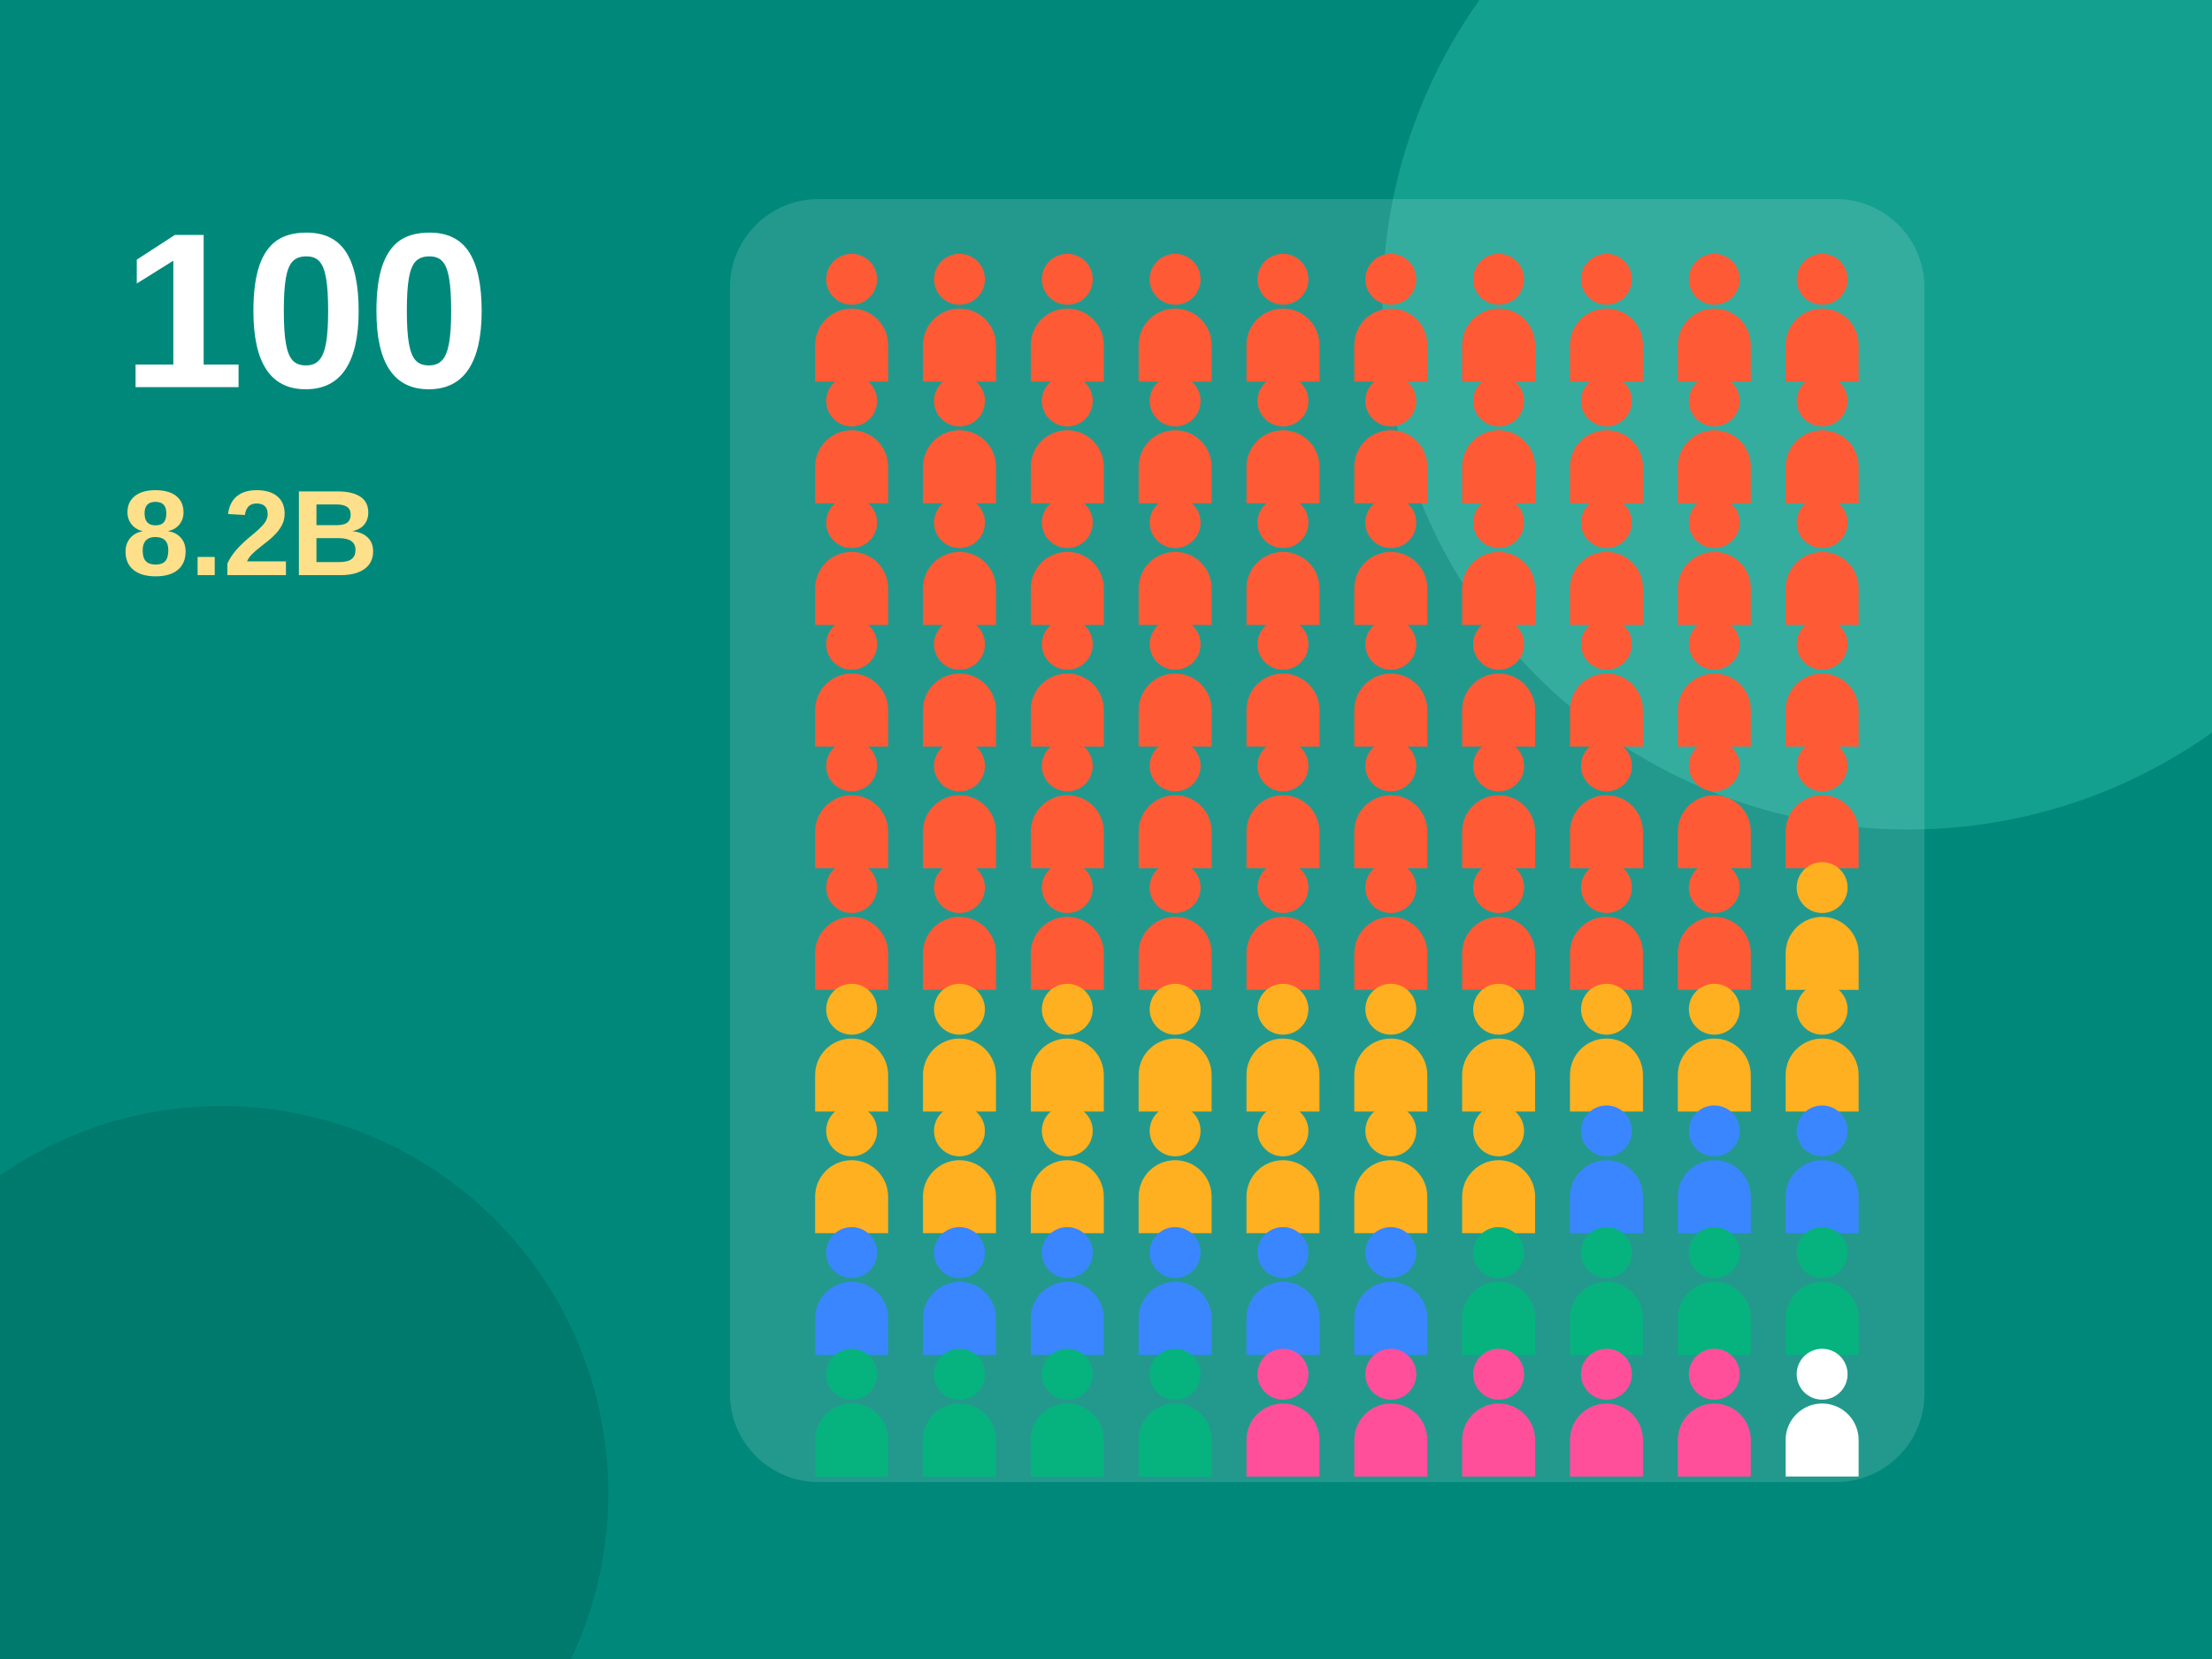
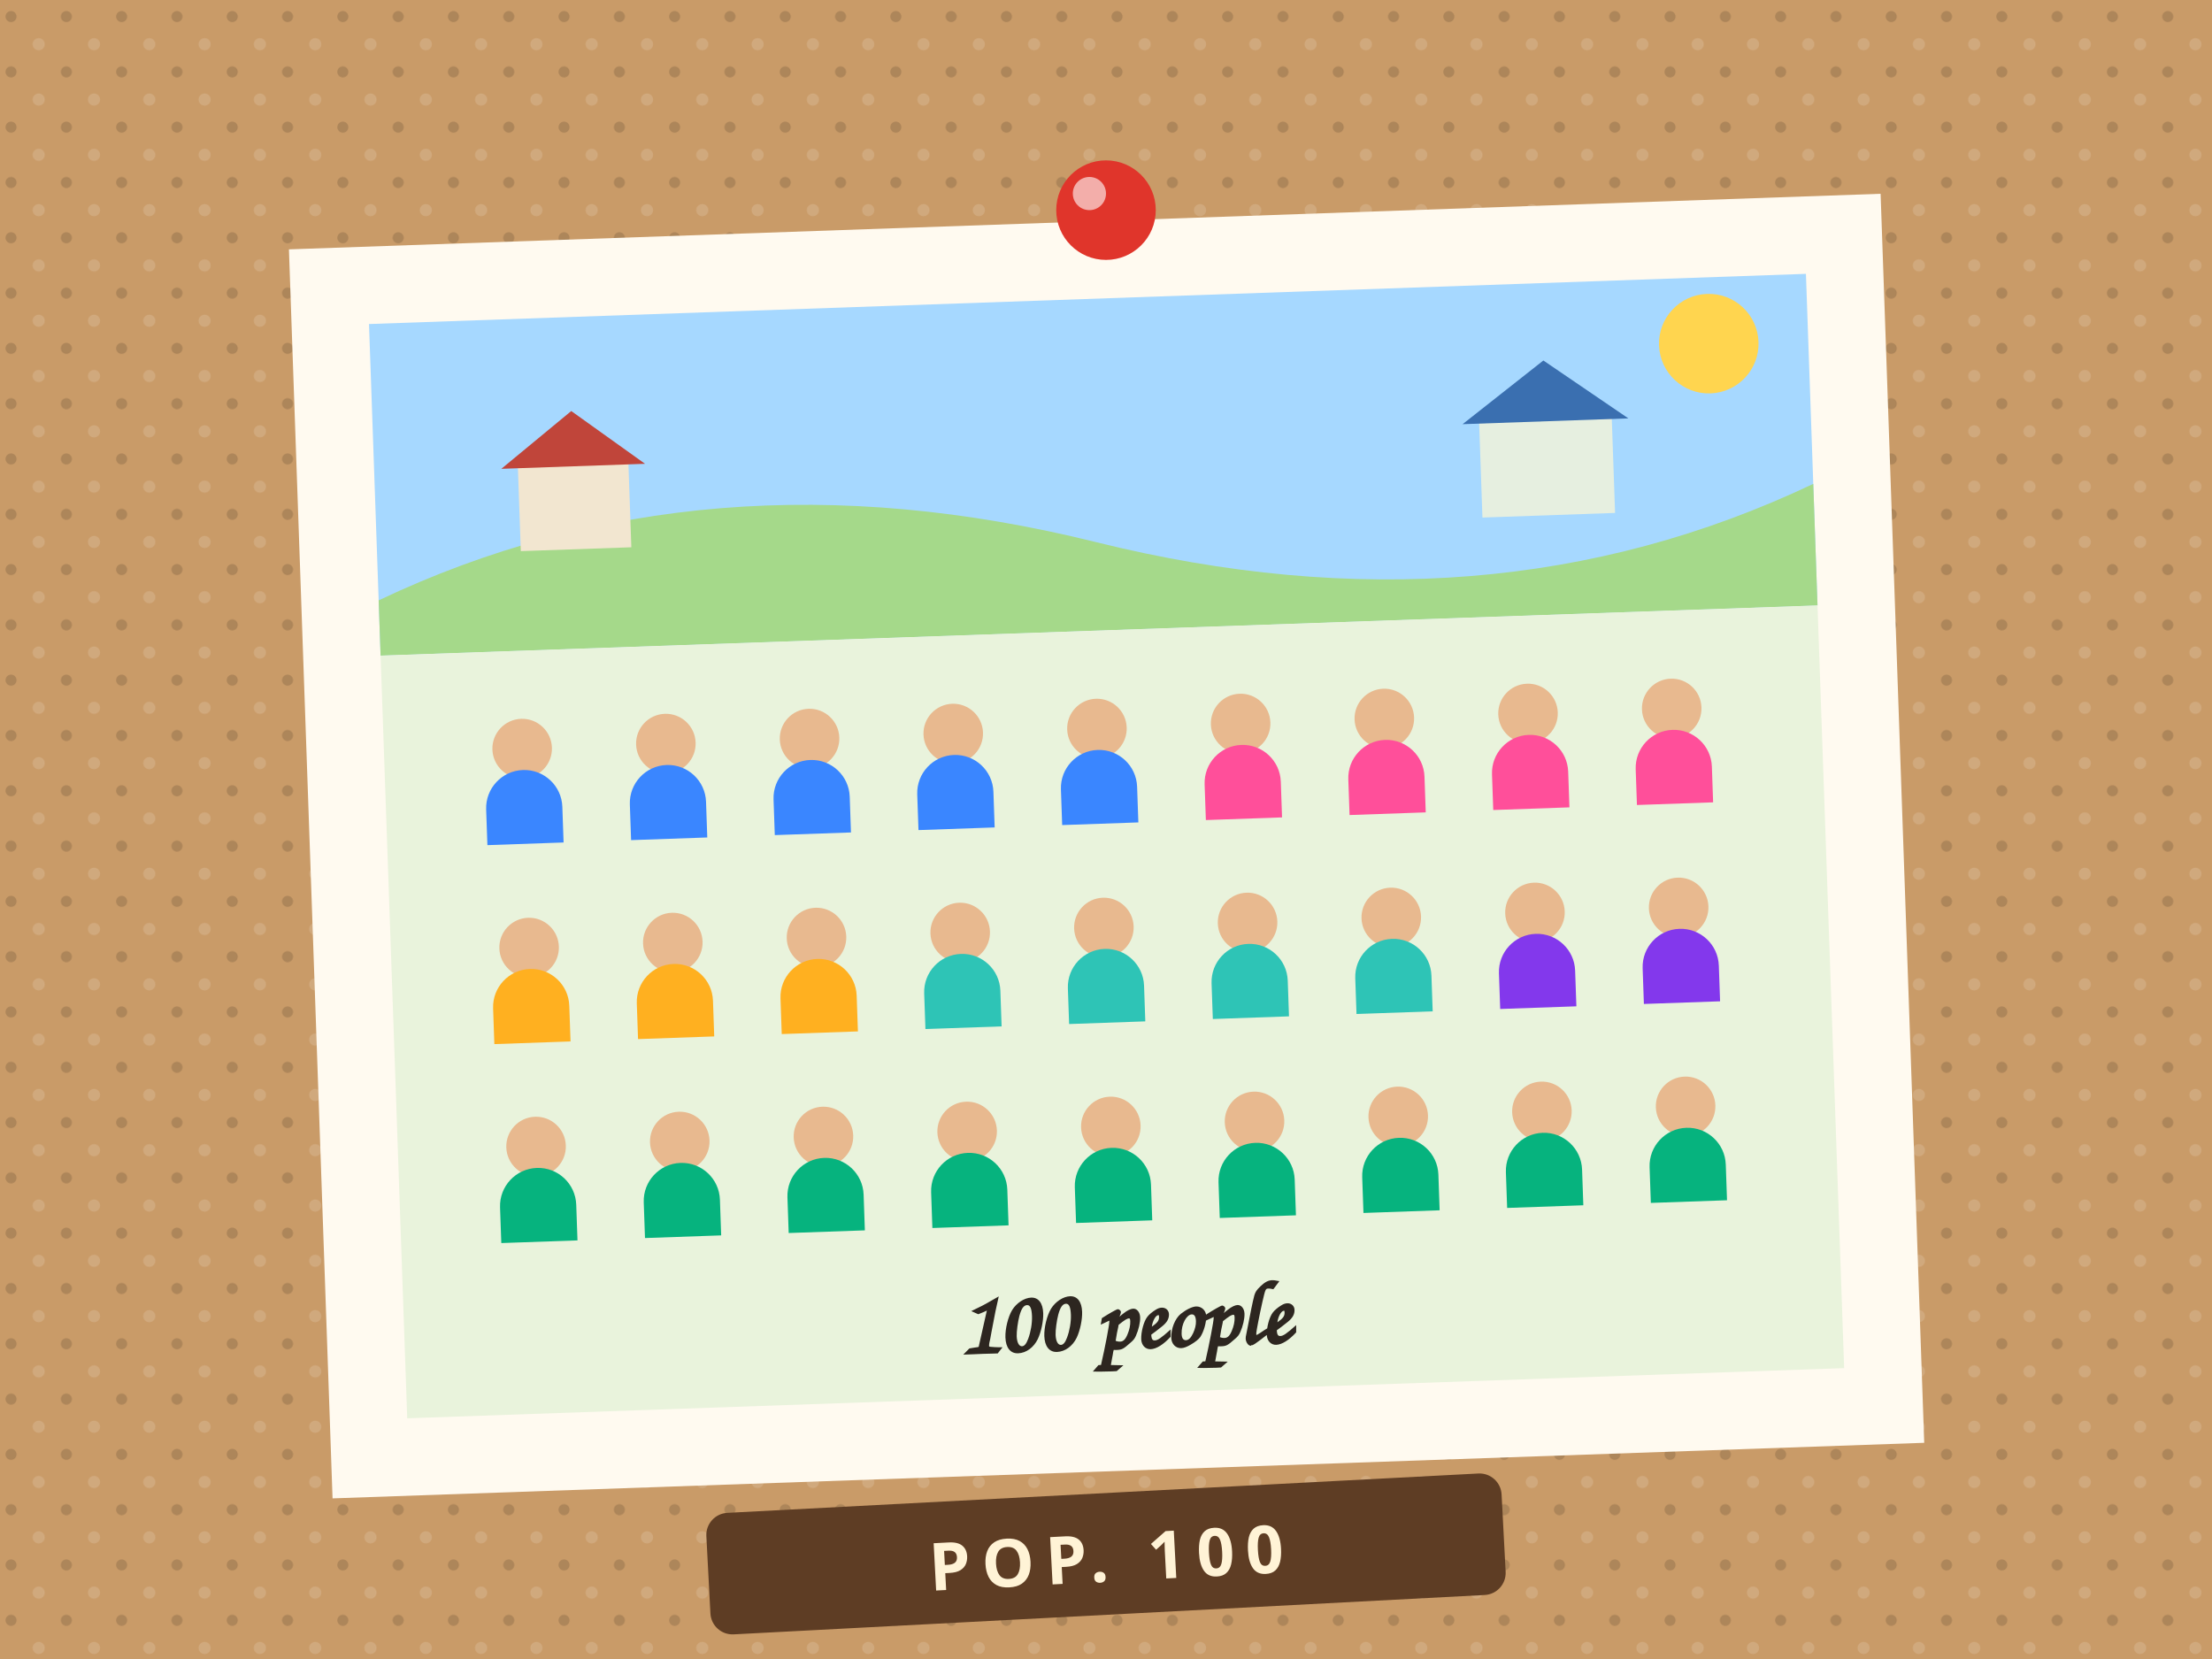
<svg xmlns="http://www.w3.org/2000/svg" viewBox="0 0 400 300">
  <defs>
-     <g id="p">
-       <circle cx="10" cy="6.5" r="4.6" />
-       <path d="M3.4 25V18.4a6.6 6.6 0 0 1 13.2 0V25z" />
+     <pattern id="k" width="10" height="10" patternUnits="userSpaceOnUse">
+       <circle cx="2" cy="3" r="1" fill="#000" opacity=".14" />
+       <circle cx="7" cy="8" r="1.1" fill="#fff" opacity=".14" />
+     </pattern>
+     <symbol id="p" viewBox="0 0 20 26">
+       <circle cx="10" cy="9" r="5" fill="#e8b98f" />
+       <path d="M3.6 25V19a6.4 6.4 0 0 1 12.8 0v6z" />
+     </symbol>
+   </defs>
+   <rect width="400" height="300" fill="#c99b68" />
+   <rect width="400" height="300" fill="url(#k)" />
+   <g transform="rotate(-2 200 150)">
+     <rect x="56" y="40" width="288" height="226" fill="#fffaf0" />
+     <rect x="70" y="54" width="260" height="60" fill="#a6d8ff" />
+     <path d="M70 104q60-26 130-6t130-6v22H70z" fill="#a5d98a" />
+     <g transform="translate(96 72)">
+       <rect y="8" width="20" height="16" fill="#f2e6d0" />
+       <path d="M-3 9l13-10 13 10z" fill="#c0453a" />
    </g>
-   </defs>
-   <rect width="400" height="300" fill="#00897b" />
-   <circle cx="345" cy="55" r="95" fill="#14a08f" />
-   <circle cx="40" cy="270" r="70" fill="#007a6d" />
-   <rect x="132" y="36" width="216" height="232" rx="16" fill="#fff" opacity=".14" />
-   <use href="#p" x="144.0" y="44" fill="#ff5a36" />
-   <use href="#p" x="163.5" y="44" fill="#ff5a36" />
-   <use href="#p" x="183.0" y="44" fill="#ff5a36" />
-   <use href="#p" x="202.5" y="44" fill="#ff5a36" />
-   <use href="#p" x="222.0" y="44" fill="#ff5a36" />
-   <use href="#p" x="241.5" y="44" fill="#ff5a36" />
-   <use href="#p" x="261.0" y="44" fill="#ff5a36" />
-   <use href="#p" x="280.5" y="44" fill="#ff5a36" />
-   <use href="#p" x="300.0" y="44" fill="#ff5a36" />
-   <use href="#p" x="319.5" y="44" fill="#ff5a36" />
-   <use href="#p" x="144.0" y="66" fill="#ff5a36" />
-   <use href="#p" x="163.5" y="66" fill="#ff5a36" />
-   <use href="#p" x="183.0" y="66" fill="#ff5a36" />
-   <use href="#p" x="202.5" y="66" fill="#ff5a36" />
-   <use href="#p" x="222.0" y="66" fill="#ff5a36" />
-   <use href="#p" x="241.5" y="66" fill="#ff5a36" />
-   <use href="#p" x="261.0" y="66" fill="#ff5a36" />
-   <use href="#p" x="280.5" y="66" fill="#ff5a36" />
-   <use href="#p" x="300.0" y="66" fill="#ff5a36" />
-   <use href="#p" x="319.5" y="66" fill="#ff5a36" />
-   <use href="#p" x="144.0" y="88" fill="#ff5a36" />
-   <use href="#p" x="163.5" y="88" fill="#ff5a36" />
-   <use href="#p" x="183.0" y="88" fill="#ff5a36" />
-   <use href="#p" x="202.5" y="88" fill="#ff5a36" />
-   <use href="#p" x="222.0" y="88" fill="#ff5a36" />
-   <use href="#p" x="241.5" y="88" fill="#ff5a36" />
-   <use href="#p" x="261.0" y="88" fill="#ff5a36" />
-   <use href="#p" x="280.5" y="88" fill="#ff5a36" />
-   <use href="#p" x="300.0" y="88" fill="#ff5a36" />
-   <use href="#p" x="319.5" y="88" fill="#ff5a36" />
-   <use href="#p" x="144.0" y="110" fill="#ff5a36" />
-   <use href="#p" x="163.5" y="110" fill="#ff5a36" />
-   <use href="#p" x="183.0" y="110" fill="#ff5a36" />
-   <use href="#p" x="202.5" y="110" fill="#ff5a36" />
-   <use href="#p" x="222.0" y="110" fill="#ff5a36" />
-   <use href="#p" x="241.5" y="110" fill="#ff5a36" />
-   <use href="#p" x="261.0" y="110" fill="#ff5a36" />
-   <use href="#p" x="280.5" y="110" fill="#ff5a36" />
-   <use href="#p" x="300.0" y="110" fill="#ff5a36" />
-   <use href="#p" x="319.5" y="110" fill="#ff5a36" />
-   <use href="#p" x="144.0" y="132" fill="#ff5a36" />
-   <use href="#p" x="163.5" y="132" fill="#ff5a36" />
-   <use href="#p" x="183.0" y="132" fill="#ff5a36" />
-   <use href="#p" x="202.5" y="132" fill="#ff5a36" />
-   <use href="#p" x="222.0" y="132" fill="#ff5a36" />
-   <use href="#p" x="241.5" y="132" fill="#ff5a36" />
-   <use href="#p" x="261.0" y="132" fill="#ff5a36" />
-   <use href="#p" x="280.5" y="132" fill="#ff5a36" />
-   <use href="#p" x="300.0" y="132" fill="#ff5a36" />
-   <use href="#p" x="319.5" y="132" fill="#ff5a36" />
-   <use href="#p" x="144.0" y="154" fill="#ff5a36" />
-   <use href="#p" x="163.5" y="154" fill="#ff5a36" />
-   <use href="#p" x="183.0" y="154" fill="#ff5a36" />
-   <use href="#p" x="202.5" y="154" fill="#ff5a36" />
-   <use href="#p" x="222.0" y="154" fill="#ff5a36" />
-   <use href="#p" x="241.5" y="154" fill="#ff5a36" />
-   <use href="#p" x="261.0" y="154" fill="#ff5a36" />
-   <use href="#p" x="280.5" y="154" fill="#ff5a36" />
-   <use href="#p" x="300.0" y="154" fill="#ff5a36" />
-   <use href="#p" x="319.5" y="154" fill="#ffb020" />
-   <use href="#p" x="144.0" y="176" fill="#ffb020" />
-   <use href="#p" x="163.5" y="176" fill="#ffb020" />
-   <use href="#p" x="183.0" y="176" fill="#ffb020" />
-   <use href="#p" x="202.5" y="176" fill="#ffb020" />
-   <use href="#p" x="222.0" y="176" fill="#ffb020" />
-   <use href="#p" x="241.5" y="176" fill="#ffb020" />
-   <use href="#p" x="261.0" y="176" fill="#ffb020" />
-   <use href="#p" x="280.5" y="176" fill="#ffb020" />
-   <use href="#p" x="300.0" y="176" fill="#ffb020" />
-   <use href="#p" x="319.5" y="176" fill="#ffb020" />
-   <use href="#p" x="144.0" y="198" fill="#ffb020" />
-   <use href="#p" x="163.5" y="198" fill="#ffb020" />
-   <use href="#p" x="183.0" y="198" fill="#ffb020" />
-   <use href="#p" x="202.5" y="198" fill="#ffb020" />
-   <use href="#p" x="222.0" y="198" fill="#ffb020" />
-   <use href="#p" x="241.5" y="198" fill="#ffb020" />
-   <use href="#p" x="261.0" y="198" fill="#ffb020" />
-   <use href="#p" x="280.5" y="198" fill="#3a86ff" />
-   <use href="#p" x="300.0" y="198" fill="#3a86ff" />
-   <use href="#p" x="319.5" y="198" fill="#3a86ff" />
-   <use href="#p" x="144.0" y="220" fill="#3a86ff" />
-   <use href="#p" x="163.5" y="220" fill="#3a86ff" />
-   <use href="#p" x="183.0" y="220" fill="#3a86ff" />
-   <use href="#p" x="202.5" y="220" fill="#3a86ff" />
-   <use href="#p" x="222.0" y="220" fill="#3a86ff" />
-   <use href="#p" x="241.5" y="220" fill="#3a86ff" />
-   <use href="#p" x="261.0" y="220" fill="#06b37e" />
-   <use href="#p" x="280.5" y="220" fill="#06b37e" />
-   <use href="#p" x="300.0" y="220" fill="#06b37e" />
-   <use href="#p" x="319.5" y="220" fill="#06b37e" />
-   <use href="#p" x="144.0" y="242" fill="#06b37e" />
-   <use href="#p" x="163.5" y="242" fill="#06b37e" />
-   <use href="#p" x="183.0" y="242" fill="#06b37e" />
-   <use href="#p" x="202.5" y="242" fill="#06b37e" />
-   <use href="#p" x="222.0" y="242" fill="#ff4f9a" />
-   <use href="#p" x="241.5" y="242" fill="#ff4f9a" />
-   <use href="#p" x="261.0" y="242" fill="#ff4f9a" />
-   <use href="#p" x="280.5" y="242" fill="#ff4f9a" />
-   <use href="#p" x="300.0" y="242" fill="#ff4f9a" />
-   <use href="#p" x="319.5" y="242" fill="#fff" />
-   <g font-family="Arial,Helvetica,sans-serif" font-weight="900" fill="#fff">
-     <text x="22" y="70" font-size="40">100</text>
-     <text x="22" y="104" font-size="22" fill="#ffe08a">8.2B</text>
+     <g transform="translate(270 70)">
+       <rect y="8" width="24" height="18" fill="#e6efe0" />
+       <path d="M-3 9l15-11 15 11z" fill="#3a6fb0" />
+     </g>
+     <circle cx="312" cy="66" r="9" fill="#ffd54f" />
+     <rect x="70" y="114" width="260" height="138" fill="#e9f3dc" />
+     <g fill="#3a86ff">
+       <use href="#p" x="84" y="122" width="22" height="28" />
+       <use href="#p" x="110" y="122" width="22" height="28" />
+       <use href="#p" x="136" y="122" width="22" height="28" />
+       <use href="#p" x="162" y="122" width="22" height="28" />
+       <use href="#p" x="188" y="122" width="22" height="28" />
+     </g>
+     <g fill="#ff4f9a">
+       <use href="#p" x="214" y="122" width="22" height="28" />
+       <use href="#p" x="240" y="122" width="22" height="28" />
+       <use href="#p" x="266" y="122" width="22" height="28" />
+       <use href="#p" x="292" y="122" width="22" height="28" />
+     </g>
+     <g fill="#ffb020">
+       <use href="#p" x="84" y="158" width="22" height="28" />
+       <use href="#p" x="110" y="158" width="22" height="28" />
+       <use href="#p" x="136" y="158" width="22" height="28" />
+     </g>
+     <g fill="#2ec4b6">
+       <use href="#p" x="162" y="158" width="22" height="28" />
+       <use href="#p" x="188" y="158" width="22" height="28" />
+       <use href="#p" x="214" y="158" width="22" height="28" />
+       <use href="#p" x="240" y="158" width="22" height="28" />
+     </g>
+     <g fill="#8338ec">
+       <use href="#p" x="266" y="158" width="22" height="28" />
+       <use href="#p" x="292" y="158" width="22" height="28" />
+     </g>
+     <g fill="#06b37e">
+       <use href="#p" x="84" y="194" width="22" height="28" />
+       <use href="#p" x="110" y="194" width="22" height="28" />
+       <use href="#p" x="136" y="194" width="22" height="28" />
+       <use href="#p" x="162" y="194" width="22" height="28" />
+       <use href="#p" x="188" y="194" width="22" height="28" />
+       <use href="#p" x="214" y="194" width="22" height="28" />
+       <use href="#p" x="240" y="194" width="22" height="28" />
+       <use href="#p" x="266" y="194" width="22" height="28" />
+       <use href="#p" x="292" y="194" width="22" height="28" />
+     </g>
+     <text x="200" y="244" text-anchor="middle" font-family="Comic Sans MS,cursive" font-size="16" font-weight="700" fill="#2d2620">100 people</text>
  </g>
+   <circle cx="200" cy="38" r="9" fill="#e0352b" />
+   <circle cx="197" cy="35" r="3" fill="#fff" opacity=".6" />
+   <rect x="128" y="270" width="144" height="22" rx="4" fill="#5e3d24" transform="rotate(-3 200 281)" />
+   <text x="200" y="286" text-anchor="middle" font-family="sans-serif" font-size="12" font-weight="800" fill="#fff3d6" letter-spacing="2" transform="rotate(-3 200 281)">POP. 100</text>
</svg>
